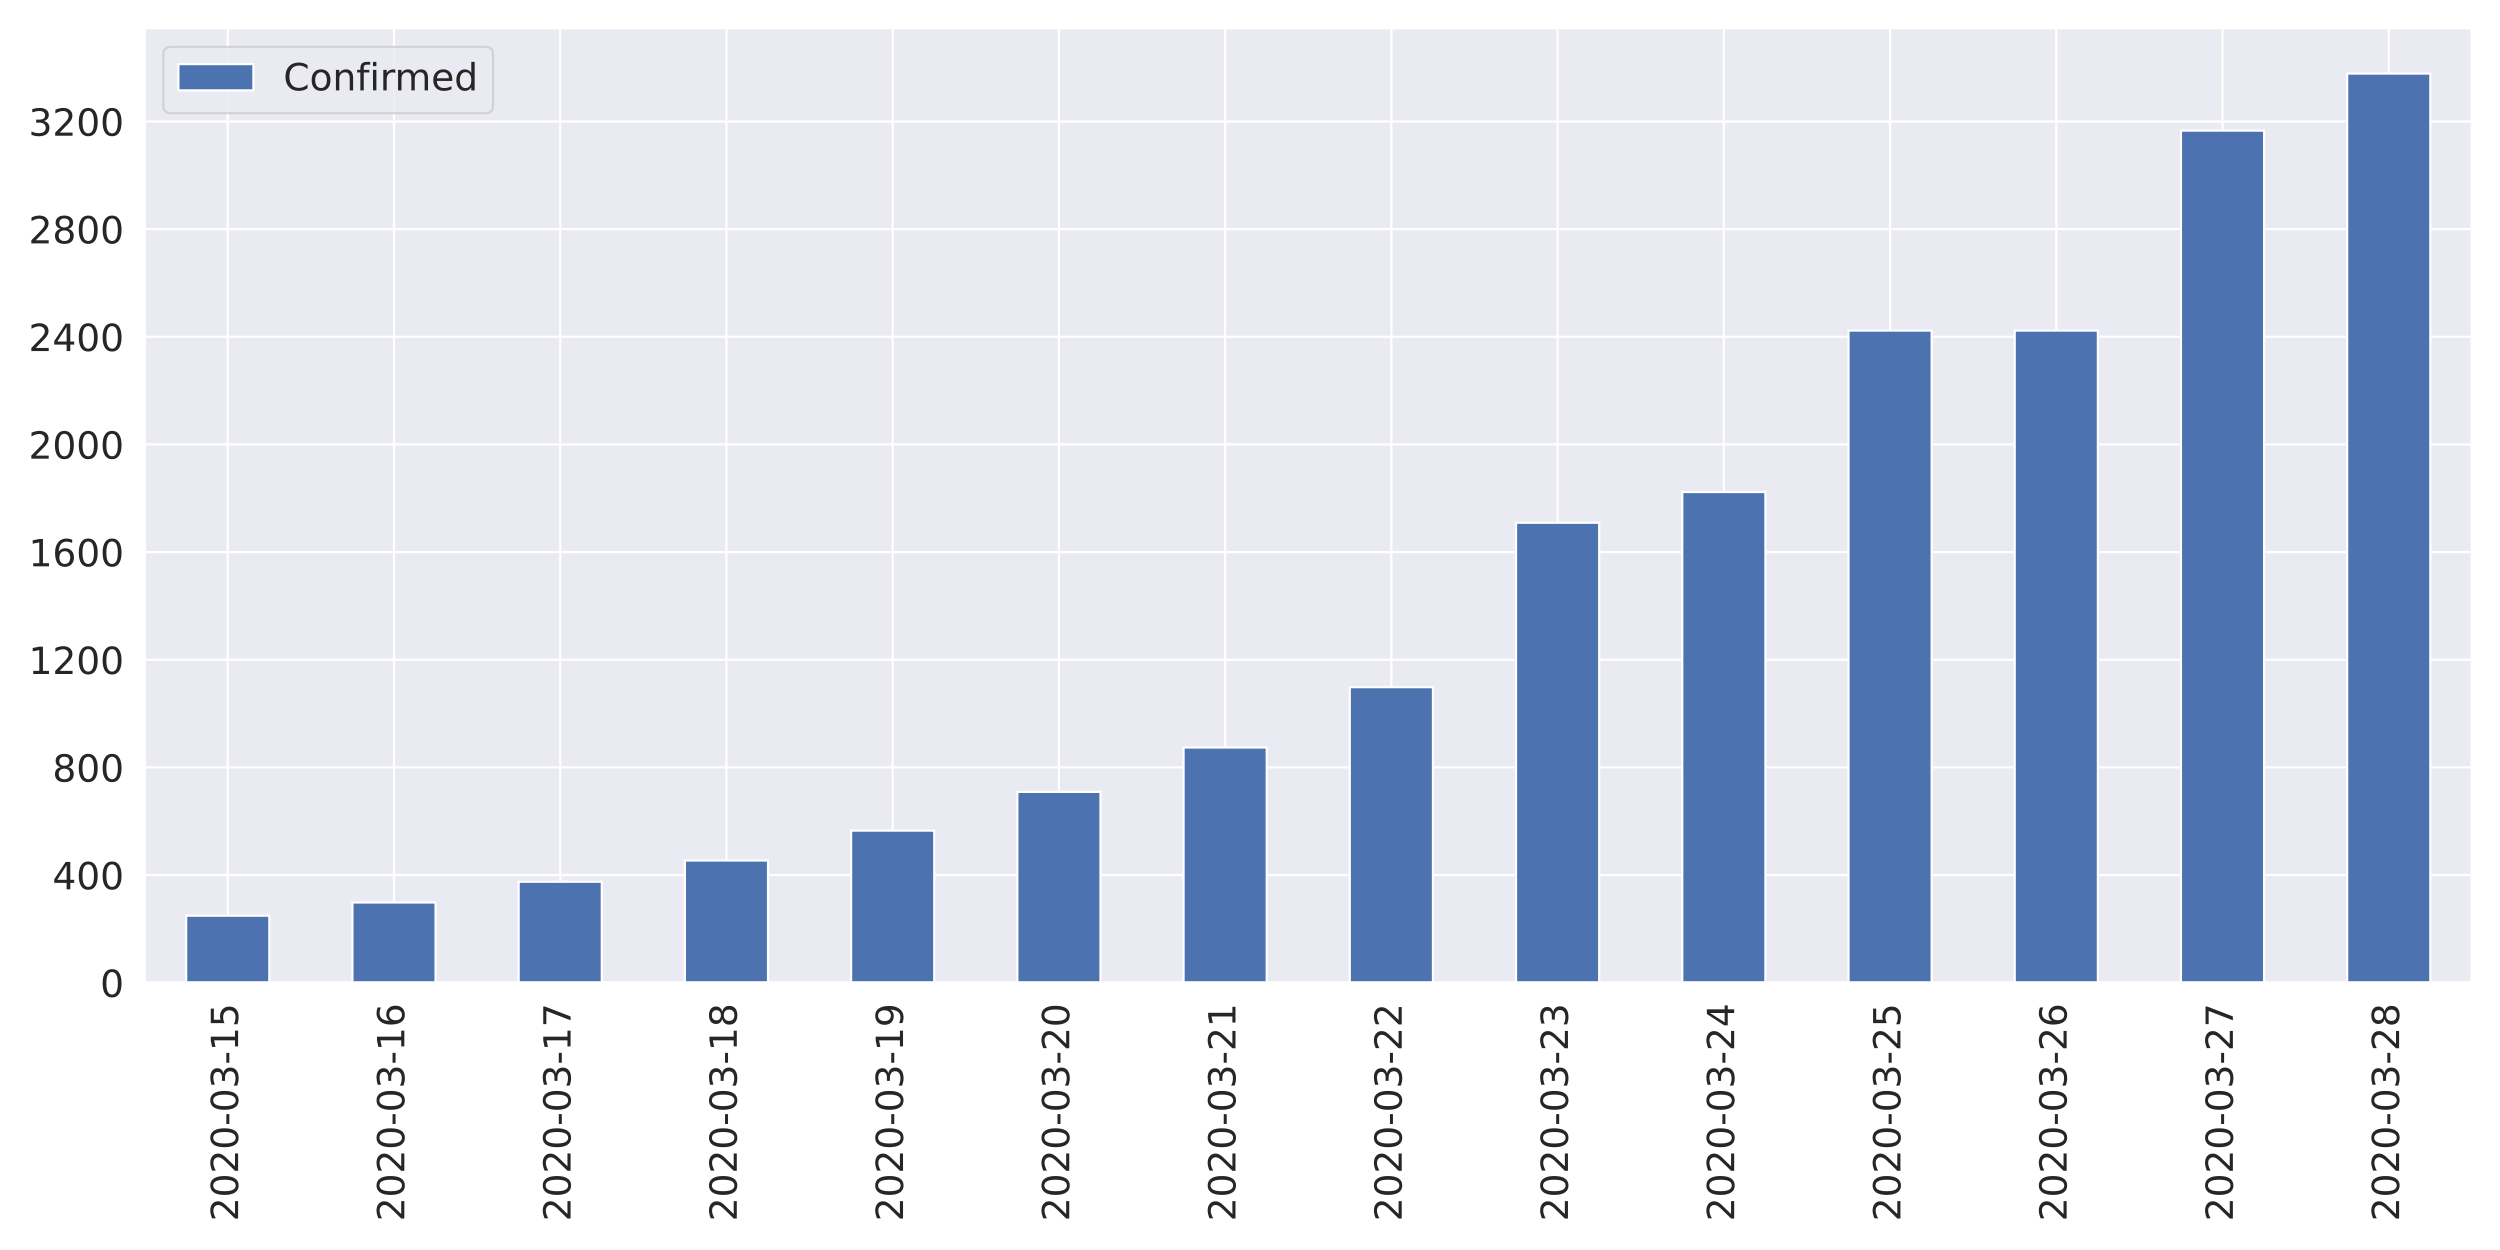
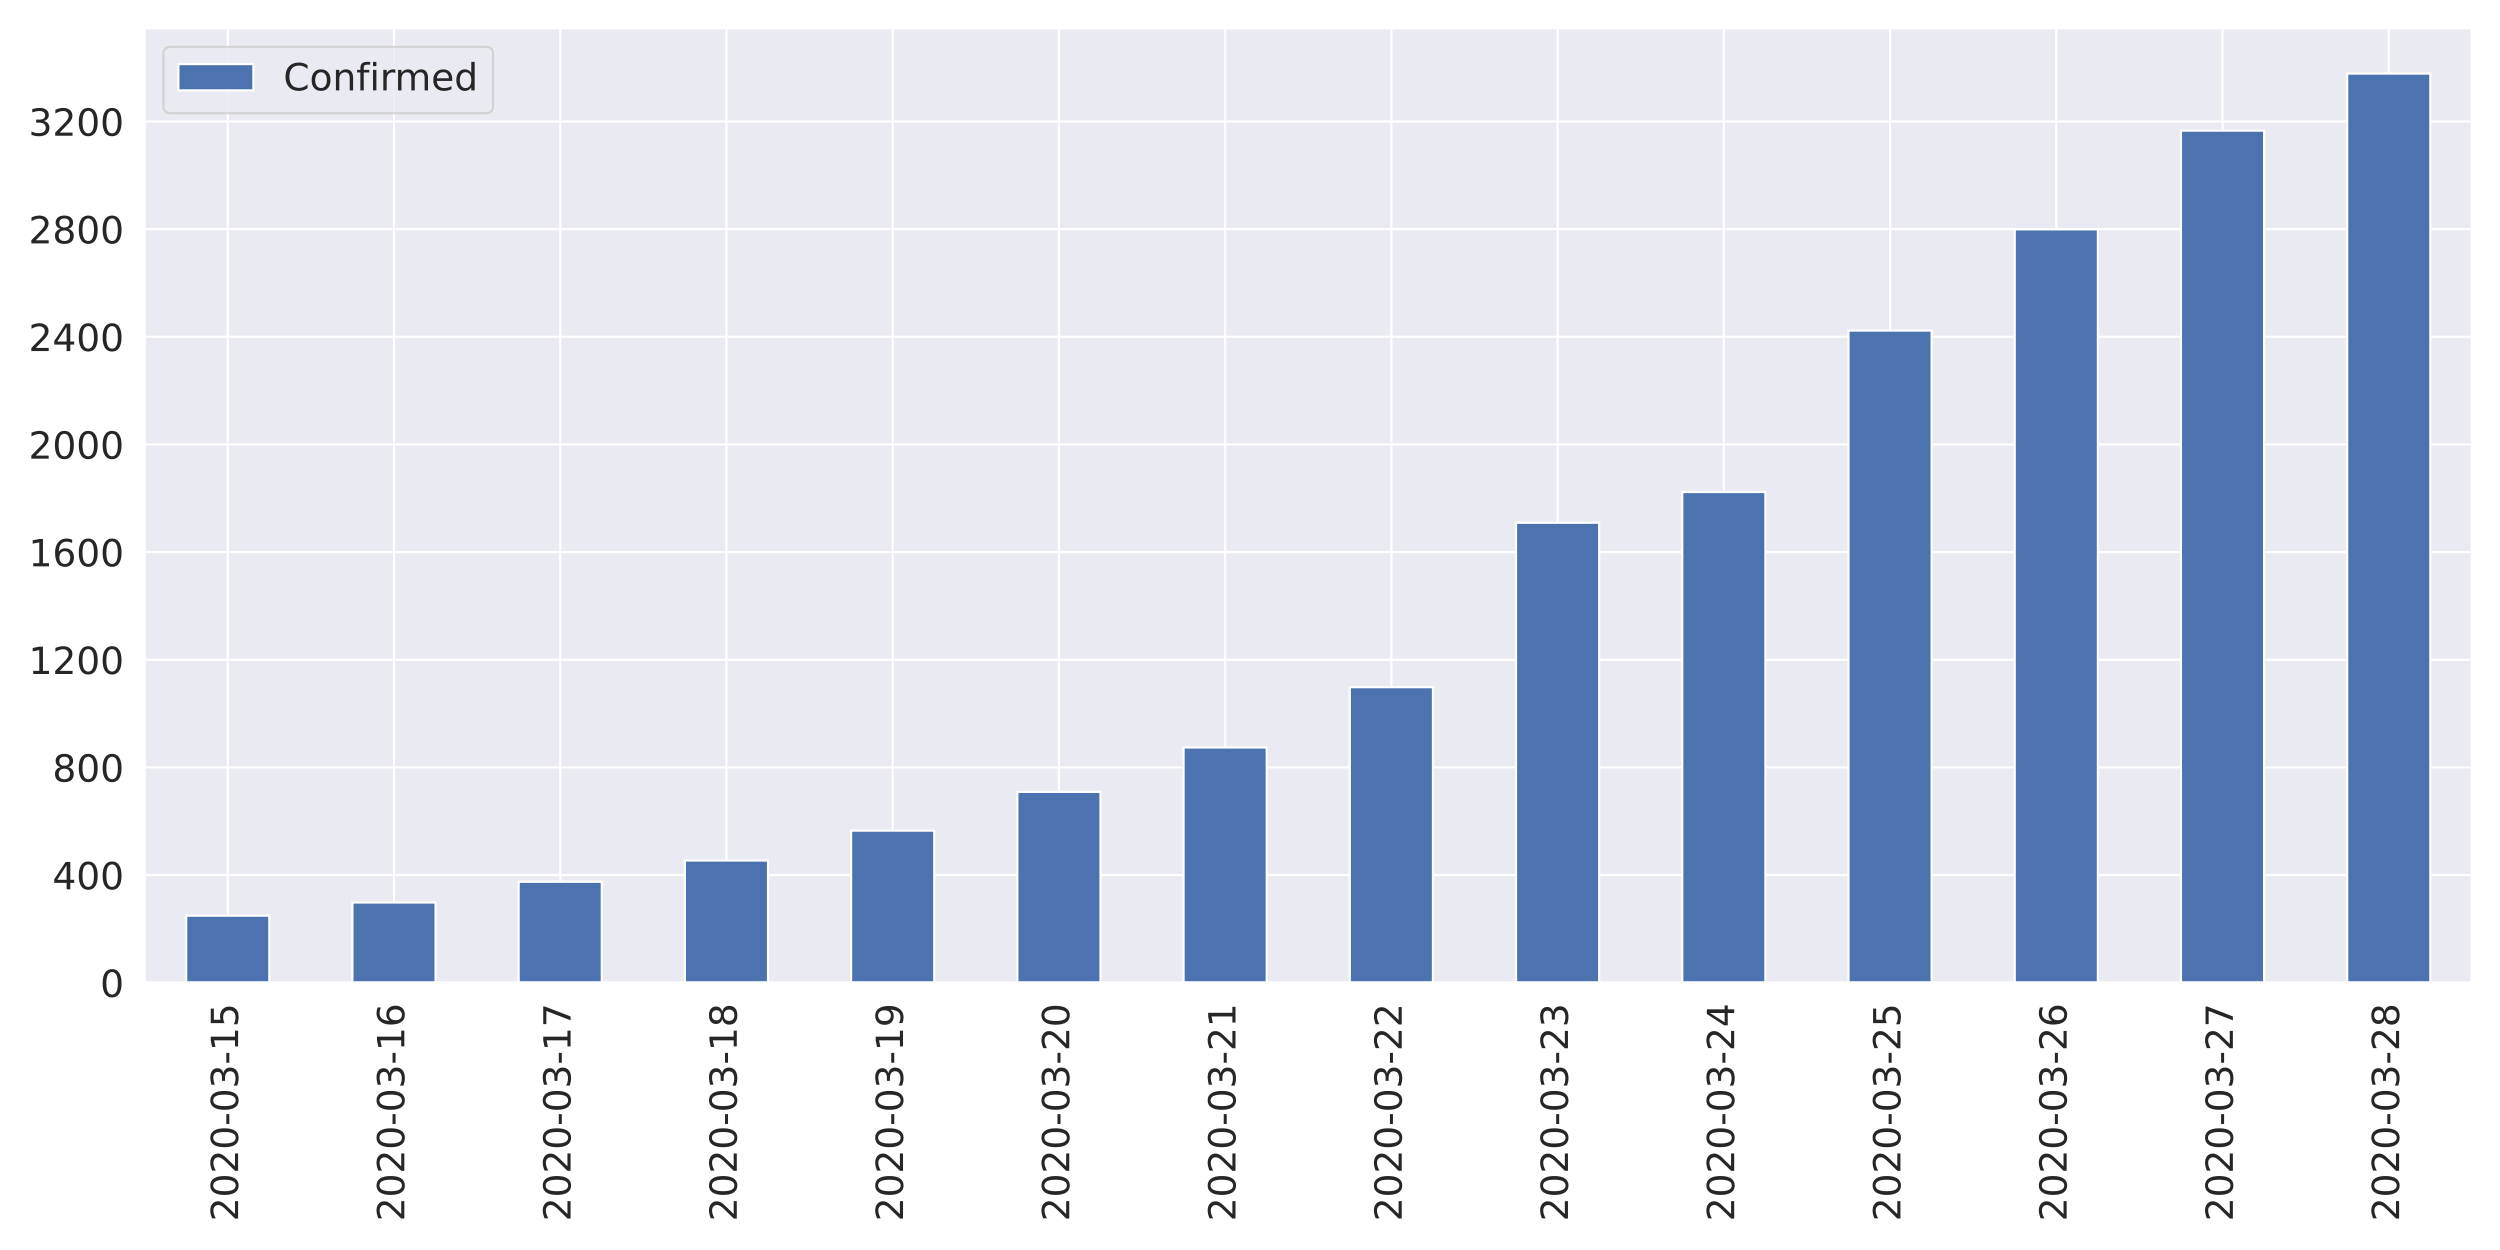
<svg xmlns="http://www.w3.org/2000/svg" xmlns:xlink="http://www.w3.org/1999/xlink" height="576pt" version="1.1" viewBox="0 0 1152 576" width="1152pt">
  <defs>
    <style type="text/css">
*{stroke-linecap:butt;stroke-linejoin:round;}
  </style>
  </defs>
  <g id="figure_1">
    <g id="patch_1">
      <path d="M 0 576  L 1152 576  L 1152 0  L 0 0  z " style="fill:#ffffff;" />
    </g>
    <g id="axes_1">
      <g id="patch_2">
        <path d="M 66.65 452.83  L 1139.04 452.83  L 1139.04 12.96  L 66.65 12.96  z " style="fill:#eaeaf2;" />
      </g>
      <g id="matplotlib.axis_1">
        <g id="xtick_1">
          <g id="line2d_1">
            <path clip-path="url(#pb2863434e6)" d="M 104.95 452.83  L 104.95 12.96  " style="fill:none;stroke:#ffffff;stroke-linecap:round;" />
          </g>
          <g id="text_1">
            <defs>
              <path d="M 19.188 8.297  L 53.609 8.297  L 53.609 0  L 7.328 0  L 7.328 8.297  Q 12.938 14.109 22.625 23.891  Q 32.328 33.688 34.812 36.531  Q 39.547 41.844 41.422 45.531  Q 43.312 49.219 43.312 52.781  Q 43.312 58.594 39.234 62.25  Q 35.156 65.922 28.609 65.922  Q 23.969 65.922 18.812 64.312  Q 13.672 62.703 7.812 59.422  L 7.812 69.391  Q 13.766 71.781 18.938 73  Q 24.125 74.219 28.422 74.219  Q 39.75 74.219 46.484 68.547  Q 53.219 62.891 53.219 53.422  Q 53.219 48.922 51.531 44.891  Q 49.859 40.875 45.406 35.406  Q 44.188 33.984 37.641 27.219  Q 31.109 20.453 19.188 8.297  z " id="DejaVuSans-50" />
              <path d="M 31.781 66.406  Q 24.172 66.406 20.328 58.906  Q 16.5 51.422 16.5 36.375  Q 16.5 21.391 20.328 13.891  Q 24.172 6.391 31.781 6.391  Q 39.453 6.391 43.281 13.891  Q 47.125 21.391 47.125 36.375  Q 47.125 51.422 43.281 58.906  Q 39.453 66.406 31.781 66.406  z M 31.781 74.219  Q 44.047 74.219 50.516 64.516  Q 56.984 54.828 56.984 36.375  Q 56.984 17.969 50.516 8.266  Q 44.047 -1.422 31.781 -1.422  Q 19.531 -1.422 13.062 8.266  Q 6.594 17.969 6.594 36.375  Q 6.594 54.828 13.062 64.516  Q 19.531 74.219 31.781 74.219  z " id="DejaVuSans-48" />
              <path d="M 4.891 31.391  L 31.203 31.391  L 31.203 23.391  L 4.891 23.391  z " id="DejaVuSans-45" />
              <path d="M 40.578 39.312  Q 47.656 37.797 51.625 33  Q 55.609 28.219 55.609 21.188  Q 55.609 10.406 48.188 4.484  Q 40.766 -1.422 27.094 -1.422  Q 22.516 -1.422 17.656 -0.516  Q 12.797 0.391 7.625 2.203  L 7.625 11.719  Q 11.719 9.328 16.594 8.109  Q 21.484 6.891 26.812 6.891  Q 36.078 6.891 40.938 10.547  Q 45.797 14.203 45.797 21.188  Q 45.797 27.641 41.281 31.266  Q 36.766 34.906 28.719 34.906  L 20.219 34.906  L 20.219 43.016  L 29.109 43.016  Q 36.375 43.016 40.234 45.922  Q 44.094 48.828 44.094 54.297  Q 44.094 59.906 40.109 62.906  Q 36.141 65.922 28.719 65.922  Q 24.656 65.922 20.016 65.031  Q 15.375 64.156 9.812 62.312  L 9.812 71.094  Q 15.438 72.656 20.344 73.438  Q 25.25 74.219 29.594 74.219  Q 40.828 74.219 47.359 69.109  Q 53.906 64.016 53.906 55.328  Q 53.906 49.266 50.438 45.094  Q 46.969 40.922 40.578 39.312  z " id="DejaVuSans-51" />
              <path d="M 12.406 8.297  L 28.516 8.297  L 28.516 63.922  L 10.984 60.406  L 10.984 69.391  L 28.422 72.906  L 38.281 72.906  L 38.281 8.297  L 54.391 8.297  L 54.391 0  L 12.406 0  z " id="DejaVuSans-49" />
              <path d="M 10.797 72.906  L 49.516 72.906  L 49.516 64.594  L 19.828 64.594  L 19.828 46.734  Q 21.969 47.469 24.109 47.828  Q 26.266 48.188 28.422 48.188  Q 40.625 48.188 47.75 41.5  Q 54.891 34.812 54.891 23.391  Q 54.891 11.625 47.562 5.094  Q 40.234 -1.422 26.906 -1.422  Q 22.312 -1.422 17.547 -0.641  Q 12.797 0.141 7.719 1.703  L 7.719 11.625  Q 12.109 9.234 16.797 8.062  Q 21.484 6.891 26.703 6.891  Q 35.156 6.891 40.078 11.328  Q 45.016 15.766 45.016 23.391  Q 45.016 31 40.078 35.438  Q 35.156 39.891 26.703 39.891  Q 22.75 39.891 18.812 39.016  Q 14.891 38.141 10.797 36.281  z " id="DejaVuSans-53" />
            </defs>
            <g style="fill:#262626;" transform="translate(109.7178 562.7538)rotate(-90)scale(0.1728 -0.1728)">
              <use xlink:href="#DejaVuSans-50" />
              <use x="63.623" xlink:href="#DejaVuSans-48" />
              <use x="127.246" xlink:href="#DejaVuSans-50" />
              <use x="190.869" xlink:href="#DejaVuSans-48" />
              <use x="254.492" xlink:href="#DejaVuSans-45" />
              <use x="290.576" xlink:href="#DejaVuSans-48" />
              <use x="354.199" xlink:href="#DejaVuSans-51" />
              <use x="417.822" xlink:href="#DejaVuSans-45" />
              <use x="453.906" xlink:href="#DejaVuSans-49" />
              <use x="517.529" xlink:href="#DejaVuSans-53" />
            </g>
          </g>
        </g>
        <g id="xtick_2">
          <g id="line2d_2">
            <path clip-path="url(#pb2863434e6)" d="M 181.549 452.83  L 181.549 12.96  " style="fill:none;stroke:#ffffff;stroke-linecap:round;" />
          </g>
          <g id="text_2">
            <defs>
              <path d="M 33.016 40.375  Q 26.375 40.375 22.484 35.828  Q 18.609 31.297 18.609 23.391  Q 18.609 15.531 22.484 10.953  Q 26.375 6.391 33.016 6.391  Q 39.656 6.391 43.531 10.953  Q 47.406 15.531 47.406 23.391  Q 47.406 31.297 43.531 35.828  Q 39.656 40.375 33.016 40.375  z M 52.594 71.297  L 52.594 62.312  Q 48.875 64.062 45.094 64.984  Q 41.312 65.922 37.594 65.922  Q 27.828 65.922 22.672 59.328  Q 17.531 52.734 16.797 39.406  Q 19.672 43.656 24.016 45.922  Q 28.375 48.188 33.594 48.188  Q 44.578 48.188 50.953 41.516  Q 57.328 34.859 57.328 23.391  Q 57.328 12.156 50.688 5.359  Q 44.047 -1.422 33.016 -1.422  Q 20.359 -1.422 13.672 8.266  Q 6.984 17.969 6.984 36.375  Q 6.984 53.656 15.188 63.938  Q 23.391 74.219 37.203 74.219  Q 40.922 74.219 44.703 73.484  Q 48.484 72.75 52.594 71.297  z " id="DejaVuSans-54" />
            </defs>
            <g style="fill:#262626;" transform="translate(186.3171 562.7538)rotate(-90)scale(0.1728 -0.1728)">
              <use xlink:href="#DejaVuSans-50" />
              <use x="63.623" xlink:href="#DejaVuSans-48" />
              <use x="127.246" xlink:href="#DejaVuSans-50" />
              <use x="190.869" xlink:href="#DejaVuSans-48" />
              <use x="254.492" xlink:href="#DejaVuSans-45" />
              <use x="290.576" xlink:href="#DejaVuSans-48" />
              <use x="354.199" xlink:href="#DejaVuSans-51" />
              <use x="417.822" xlink:href="#DejaVuSans-45" />
              <use x="453.906" xlink:href="#DejaVuSans-49" />
              <use x="517.529" xlink:href="#DejaVuSans-54" />
            </g>
          </g>
        </g>
        <g id="xtick_3">
          <g id="line2d_3">
            <path clip-path="url(#pb2863434e6)" d="M 258.148 452.83  L 258.148 12.96  " style="fill:none;stroke:#ffffff;stroke-linecap:round;" />
          </g>
          <g id="text_3">
            <defs>
              <path d="M 8.203 72.906  L 55.078 72.906  L 55.078 68.703  L 28.609 0  L 18.312 0  L 43.219 64.594  L 8.203 64.594  z " id="DejaVuSans-55" />
            </defs>
            <g style="fill:#262626;" transform="translate(262.9164 562.7538)rotate(-90)scale(0.1728 -0.1728)">
              <use xlink:href="#DejaVuSans-50" />
              <use x="63.623" xlink:href="#DejaVuSans-48" />
              <use x="127.246" xlink:href="#DejaVuSans-50" />
              <use x="190.869" xlink:href="#DejaVuSans-48" />
              <use x="254.492" xlink:href="#DejaVuSans-45" />
              <use x="290.576" xlink:href="#DejaVuSans-48" />
              <use x="354.199" xlink:href="#DejaVuSans-51" />
              <use x="417.822" xlink:href="#DejaVuSans-45" />
              <use x="453.906" xlink:href="#DejaVuSans-49" />
              <use x="517.529" xlink:href="#DejaVuSans-55" />
            </g>
          </g>
        </g>
        <g id="xtick_4">
          <g id="line2d_4">
            <path clip-path="url(#pb2863434e6)" d="M 334.748 452.83  L 334.748 12.96  " style="fill:none;stroke:#ffffff;stroke-linecap:round;" />
          </g>
          <g id="text_4">
            <defs>
              <path d="M 31.781 34.625  Q 24.75 34.625 20.719 30.859  Q 16.703 27.094 16.703 20.516  Q 16.703 13.922 20.719 10.156  Q 24.75 6.391 31.781 6.391  Q 38.812 6.391 42.859 10.172  Q 46.922 13.969 46.922 20.516  Q 46.922 27.094 42.891 30.859  Q 38.875 34.625 31.781 34.625  z M 21.922 38.812  Q 15.578 40.375 12.031 44.719  Q 8.5 49.078 8.5 55.328  Q 8.5 64.062 14.719 69.141  Q 20.953 74.219 31.781 74.219  Q 42.672 74.219 48.875 69.141  Q 55.078 64.062 55.078 55.328  Q 55.078 49.078 51.531 44.719  Q 48 40.375 41.703 38.812  Q 48.828 37.156 52.797 32.312  Q 56.781 27.484 56.781 20.516  Q 56.781 9.906 50.312 4.234  Q 43.844 -1.422 31.781 -1.422  Q 19.734 -1.422 13.25 4.234  Q 6.781 9.906 6.781 20.516  Q 6.781 27.484 10.781 32.312  Q 14.797 37.156 21.922 38.812  z M 18.312 54.391  Q 18.312 48.734 21.844 45.562  Q 25.391 42.391 31.781 42.391  Q 38.141 42.391 41.719 45.562  Q 45.312 48.734 45.312 54.391  Q 45.312 60.062 41.719 63.234  Q 38.141 66.406 31.781 66.406  Q 25.391 66.406 21.844 63.234  Q 18.312 60.062 18.312 54.391  z " id="DejaVuSans-56" />
            </defs>
            <g style="fill:#262626;" transform="translate(339.5157 562.7538)rotate(-90)scale(0.1728 -0.1728)">
              <use xlink:href="#DejaVuSans-50" />
              <use x="63.623" xlink:href="#DejaVuSans-48" />
              <use x="127.246" xlink:href="#DejaVuSans-50" />
              <use x="190.869" xlink:href="#DejaVuSans-48" />
              <use x="254.492" xlink:href="#DejaVuSans-45" />
              <use x="290.576" xlink:href="#DejaVuSans-48" />
              <use x="354.199" xlink:href="#DejaVuSans-51" />
              <use x="417.822" xlink:href="#DejaVuSans-45" />
              <use x="453.906" xlink:href="#DejaVuSans-49" />
              <use x="517.529" xlink:href="#DejaVuSans-56" />
            </g>
          </g>
        </g>
        <g id="xtick_5">
          <g id="line2d_5">
            <path clip-path="url(#pb2863434e6)" d="M 411.347 452.83  L 411.347 12.96  " style="fill:none;stroke:#ffffff;stroke-linecap:round;" />
          </g>
          <g id="text_5">
            <defs>
              <path d="M 10.984 1.516  L 10.984 10.5  Q 14.703 8.734 18.5 7.812  Q 22.312 6.891 25.984 6.891  Q 35.75 6.891 40.891 13.453  Q 46.047 20.016 46.781 33.406  Q 43.953 29.203 39.594 26.953  Q 35.25 24.703 29.984 24.703  Q 19.047 24.703 12.672 31.312  Q 6.297 37.938 6.297 49.422  Q 6.297 60.641 12.938 67.422  Q 19.578 74.219 30.609 74.219  Q 43.266 74.219 49.922 64.516  Q 56.594 54.828 56.594 36.375  Q 56.594 19.141 48.406 8.859  Q 40.234 -1.422 26.422 -1.422  Q 22.703 -1.422 18.891 -0.688  Q 15.094 0.047 10.984 1.516  z M 30.609 32.422  Q 37.25 32.422 41.125 36.953  Q 45.016 41.5 45.016 49.422  Q 45.016 57.281 41.125 61.844  Q 37.25 66.406 30.609 66.406  Q 23.969 66.406 20.094 61.844  Q 16.219 57.281 16.219 49.422  Q 16.219 41.5 20.094 36.953  Q 23.969 32.422 30.609 32.422  z " id="DejaVuSans-57" />
            </defs>
            <g style="fill:#262626;" transform="translate(416.115 562.7538)rotate(-90)scale(0.1728 -0.1728)">
              <use xlink:href="#DejaVuSans-50" />
              <use x="63.623" xlink:href="#DejaVuSans-48" />
              <use x="127.246" xlink:href="#DejaVuSans-50" />
              <use x="190.869" xlink:href="#DejaVuSans-48" />
              <use x="254.492" xlink:href="#DejaVuSans-45" />
              <use x="290.576" xlink:href="#DejaVuSans-48" />
              <use x="354.199" xlink:href="#DejaVuSans-51" />
              <use x="417.822" xlink:href="#DejaVuSans-45" />
              <use x="453.906" xlink:href="#DejaVuSans-49" />
              <use x="517.529" xlink:href="#DejaVuSans-57" />
            </g>
          </g>
        </g>
        <g id="xtick_6">
          <g id="line2d_6">
            <path clip-path="url(#pb2863434e6)" d="M 487.946 452.83  L 487.946 12.96  " style="fill:none;stroke:#ffffff;stroke-linecap:round;" />
          </g>
          <g id="text_6">
            <g style="fill:#262626;" transform="translate(492.7143 562.7538)rotate(-90)scale(0.1728 -0.1728)">
              <use xlink:href="#DejaVuSans-50" />
              <use x="63.623" xlink:href="#DejaVuSans-48" />
              <use x="127.246" xlink:href="#DejaVuSans-50" />
              <use x="190.869" xlink:href="#DejaVuSans-48" />
              <use x="254.492" xlink:href="#DejaVuSans-45" />
              <use x="290.576" xlink:href="#DejaVuSans-48" />
              <use x="354.199" xlink:href="#DejaVuSans-51" />
              <use x="417.822" xlink:href="#DejaVuSans-45" />
              <use x="453.906" xlink:href="#DejaVuSans-50" />
              <use x="517.529" xlink:href="#DejaVuSans-48" />
            </g>
          </g>
        </g>
        <g id="xtick_7">
          <g id="line2d_7">
            <path clip-path="url(#pb2863434e6)" d="M 564.545 452.83  L 564.545 12.96  " style="fill:none;stroke:#ffffff;stroke-linecap:round;" />
          </g>
          <g id="text_7">
            <g style="fill:#262626;" transform="translate(569.3136 562.7538)rotate(-90)scale(0.1728 -0.1728)">
              <use xlink:href="#DejaVuSans-50" />
              <use x="63.623" xlink:href="#DejaVuSans-48" />
              <use x="127.246" xlink:href="#DejaVuSans-50" />
              <use x="190.869" xlink:href="#DejaVuSans-48" />
              <use x="254.492" xlink:href="#DejaVuSans-45" />
              <use x="290.576" xlink:href="#DejaVuSans-48" />
              <use x="354.199" xlink:href="#DejaVuSans-51" />
              <use x="417.822" xlink:href="#DejaVuSans-45" />
              <use x="453.906" xlink:href="#DejaVuSans-50" />
              <use x="517.529" xlink:href="#DejaVuSans-49" />
            </g>
          </g>
        </g>
        <g id="xtick_8">
          <g id="line2d_8">
            <path clip-path="url(#pb2863434e6)" d="M 641.145 452.83  L 641.145 12.96  " style="fill:none;stroke:#ffffff;stroke-linecap:round;" />
          </g>
          <g id="text_8">
            <g style="fill:#262626;" transform="translate(645.9128 562.7538)rotate(-90)scale(0.1728 -0.1728)">
              <use xlink:href="#DejaVuSans-50" />
              <use x="63.623" xlink:href="#DejaVuSans-48" />
              <use x="127.246" xlink:href="#DejaVuSans-50" />
              <use x="190.869" xlink:href="#DejaVuSans-48" />
              <use x="254.492" xlink:href="#DejaVuSans-45" />
              <use x="290.576" xlink:href="#DejaVuSans-48" />
              <use x="354.199" xlink:href="#DejaVuSans-51" />
              <use x="417.822" xlink:href="#DejaVuSans-45" />
              <use x="453.906" xlink:href="#DejaVuSans-50" />
              <use x="517.529" xlink:href="#DejaVuSans-50" />
            </g>
          </g>
        </g>
        <g id="xtick_9">
          <g id="line2d_9">
            <path clip-path="url(#pb2863434e6)" d="M 717.744 452.83  L 717.744 12.96  " style="fill:none;stroke:#ffffff;stroke-linecap:round;" />
          </g>
          <g id="text_9">
            <g style="fill:#262626;" transform="translate(722.5121 562.7538)rotate(-90)scale(0.1728 -0.1728)">
              <use xlink:href="#DejaVuSans-50" />
              <use x="63.623" xlink:href="#DejaVuSans-48" />
              <use x="127.246" xlink:href="#DejaVuSans-50" />
              <use x="190.869" xlink:href="#DejaVuSans-48" />
              <use x="254.492" xlink:href="#DejaVuSans-45" />
              <use x="290.576" xlink:href="#DejaVuSans-48" />
              <use x="354.199" xlink:href="#DejaVuSans-51" />
              <use x="417.822" xlink:href="#DejaVuSans-45" />
              <use x="453.906" xlink:href="#DejaVuSans-50" />
              <use x="517.529" xlink:href="#DejaVuSans-51" />
            </g>
          </g>
        </g>
        <g id="xtick_10">
          <g id="line2d_10">
            <path clip-path="url(#pb2863434e6)" d="M 794.343 452.83  L 794.343 12.96  " style="fill:none;stroke:#ffffff;stroke-linecap:round;" />
          </g>
          <g id="text_10">
            <defs>
              <path d="M 37.797 64.312  L 12.891 25.391  L 37.797 25.391  z M 35.203 72.906  L 47.609 72.906  L 47.609 25.391  L 58.016 25.391  L 58.016 17.188  L 47.609 17.188  L 47.609 0  L 37.797 0  L 37.797 17.188  L 4.891 17.188  L 4.891 26.703  z " id="DejaVuSans-52" />
            </defs>
            <g style="fill:#262626;" transform="translate(799.1114 562.7538)rotate(-90)scale(0.1728 -0.1728)">
              <use xlink:href="#DejaVuSans-50" />
              <use x="63.623" xlink:href="#DejaVuSans-48" />
              <use x="127.246" xlink:href="#DejaVuSans-50" />
              <use x="190.869" xlink:href="#DejaVuSans-48" />
              <use x="254.492" xlink:href="#DejaVuSans-45" />
              <use x="290.576" xlink:href="#DejaVuSans-48" />
              <use x="354.199" xlink:href="#DejaVuSans-51" />
              <use x="417.822" xlink:href="#DejaVuSans-45" />
              <use x="453.906" xlink:href="#DejaVuSans-50" />
              <use x="517.529" xlink:href="#DejaVuSans-52" />
            </g>
          </g>
        </g>
        <g id="xtick_11">
          <g id="line2d_11">
            <path clip-path="url(#pb2863434e6)" d="M 870.942 452.83  L 870.942 12.96  " style="fill:none;stroke:#ffffff;stroke-linecap:round;" />
          </g>
          <g id="text_11">
            <g style="fill:#262626;" transform="translate(875.7107 562.7538)rotate(-90)scale(0.1728 -0.1728)">
              <use xlink:href="#DejaVuSans-50" />
              <use x="63.623" xlink:href="#DejaVuSans-48" />
              <use x="127.246" xlink:href="#DejaVuSans-50" />
              <use x="190.869" xlink:href="#DejaVuSans-48" />
              <use x="254.492" xlink:href="#DejaVuSans-45" />
              <use x="290.576" xlink:href="#DejaVuSans-48" />
              <use x="354.199" xlink:href="#DejaVuSans-51" />
              <use x="417.822" xlink:href="#DejaVuSans-45" />
              <use x="453.906" xlink:href="#DejaVuSans-50" />
              <use x="517.529" xlink:href="#DejaVuSans-53" />
            </g>
          </g>
        </g>
        <g id="xtick_12">
          <g id="line2d_12">
            <path clip-path="url(#pb2863434e6)" d="M 947.542 452.83  L 947.542 12.96  " style="fill:none;stroke:#ffffff;stroke-linecap:round;" />
          </g>
          <g id="text_12">
            <g style="fill:#262626;" transform="translate(952.31 562.7538)rotate(-90)scale(0.1728 -0.1728)">
              <use xlink:href="#DejaVuSans-50" />
              <use x="63.623" xlink:href="#DejaVuSans-48" />
              <use x="127.246" xlink:href="#DejaVuSans-50" />
              <use x="190.869" xlink:href="#DejaVuSans-48" />
              <use x="254.492" xlink:href="#DejaVuSans-45" />
              <use x="290.576" xlink:href="#DejaVuSans-48" />
              <use x="354.199" xlink:href="#DejaVuSans-51" />
              <use x="417.822" xlink:href="#DejaVuSans-45" />
              <use x="453.906" xlink:href="#DejaVuSans-50" />
              <use x="517.529" xlink:href="#DejaVuSans-54" />
            </g>
          </g>
        </g>
        <g id="xtick_13">
          <g id="line2d_13">
            <path clip-path="url(#pb2863434e6)" d="M 1024.141 452.83  L 1024.141 12.96  " style="fill:none;stroke:#ffffff;stroke-linecap:round;" />
          </g>
          <g id="text_13">
            <g style="fill:#262626;" transform="translate(1028.909 562.7538)rotate(-90)scale(0.1728 -0.1728)">
              <use xlink:href="#DejaVuSans-50" />
              <use x="63.623" xlink:href="#DejaVuSans-48" />
              <use x="127.246" xlink:href="#DejaVuSans-50" />
              <use x="190.869" xlink:href="#DejaVuSans-48" />
              <use x="254.492" xlink:href="#DejaVuSans-45" />
              <use x="290.576" xlink:href="#DejaVuSans-48" />
              <use x="354.199" xlink:href="#DejaVuSans-51" />
              <use x="417.822" xlink:href="#DejaVuSans-45" />
              <use x="453.906" xlink:href="#DejaVuSans-50" />
              <use x="517.529" xlink:href="#DejaVuSans-55" />
            </g>
          </g>
        </g>
        <g id="xtick_14">
          <g id="line2d_14">
            <path clip-path="url(#pb2863434e6)" d="M 1100.74 452.83  L 1100.74 12.96  " style="fill:none;stroke:#ffffff;stroke-linecap:round;" />
          </g>
          <g id="text_14">
            <g style="fill:#262626;" transform="translate(1105.509 562.7538)rotate(-90)scale(0.1728 -0.1728)">
              <use xlink:href="#DejaVuSans-50" />
              <use x="63.623" xlink:href="#DejaVuSans-48" />
              <use x="127.246" xlink:href="#DejaVuSans-50" />
              <use x="190.869" xlink:href="#DejaVuSans-48" />
              <use x="254.492" xlink:href="#DejaVuSans-45" />
              <use x="290.576" xlink:href="#DejaVuSans-48" />
              <use x="354.199" xlink:href="#DejaVuSans-51" />
              <use x="417.822" xlink:href="#DejaVuSans-45" />
              <use x="453.906" xlink:href="#DejaVuSans-50" />
              <use x="517.529" xlink:href="#DejaVuSans-56" />
            </g>
          </g>
        </g>
      </g>
      <g id="matplotlib.axis_2">
        <g id="ytick_1">
          <g id="line2d_15">
            <path clip-path="url(#pb2863434e6)" d="M 66.65 452.83  L 1139.04 452.83  " style="fill:none;stroke:#ffffff;stroke-linecap:round;" />
          </g>
          <g id="text_15">
            <g style="fill:#262626;" transform="translate(46.1556 459.3951)scale(0.1728 -0.1728)">
              <use xlink:href="#DejaVuSans-48" />
            </g>
          </g>
        </g>
        <g id="ytick_2">
          <g id="line2d_16">
            <path clip-path="url(#pb2863434e6)" d="M 66.65 403.224  L 1139.04 403.224  " style="fill:none;stroke:#ffffff;stroke-linecap:round;" />
          </g>
          <g id="text_16">
            <g style="fill:#262626;" transform="translate(24.1668 409.7889)scale(0.1728 -0.1728)">
              <use xlink:href="#DejaVuSans-52" />
              <use x="63.623" xlink:href="#DejaVuSans-48" />
              <use x="127.246" xlink:href="#DejaVuSans-48" />
            </g>
          </g>
        </g>
        <g id="ytick_3">
          <g id="line2d_17">
            <path clip-path="url(#pb2863434e6)" d="M 66.65 353.618  L 1139.04 353.618  " style="fill:none;stroke:#ffffff;stroke-linecap:round;" />
          </g>
          <g id="text_17">
            <g style="fill:#262626;" transform="translate(24.1668 360.1828)scale(0.1728 -0.1728)">
              <use xlink:href="#DejaVuSans-56" />
              <use x="63.623" xlink:href="#DejaVuSans-48" />
              <use x="127.246" xlink:href="#DejaVuSans-48" />
            </g>
          </g>
        </g>
        <g id="ytick_4">
          <g id="line2d_18">
            <path clip-path="url(#pb2863434e6)" d="M 66.65 304.012  L 1139.04 304.012  " style="fill:none;stroke:#ffffff;stroke-linecap:round;" />
          </g>
          <g id="text_18">
            <g style="fill:#262626;" transform="translate(13.1724 310.5766)scale(0.1728 -0.1728)">
              <use xlink:href="#DejaVuSans-49" />
              <use x="63.623" xlink:href="#DejaVuSans-50" />
              <use x="127.246" xlink:href="#DejaVuSans-48" />
              <use x="190.869" xlink:href="#DejaVuSans-48" />
            </g>
          </g>
        </g>
        <g id="ytick_5">
          <g id="line2d_19">
            <path clip-path="url(#pb2863434e6)" d="M 66.65 254.405  L 1139.04 254.405  " style="fill:none;stroke:#ffffff;stroke-linecap:round;" />
          </g>
          <g id="text_19">
            <g style="fill:#262626;" transform="translate(13.1724 260.9705)scale(0.1728 -0.1728)">
              <use xlink:href="#DejaVuSans-49" />
              <use x="63.623" xlink:href="#DejaVuSans-54" />
              <use x="127.246" xlink:href="#DejaVuSans-48" />
              <use x="190.869" xlink:href="#DejaVuSans-48" />
            </g>
          </g>
        </g>
        <g id="ytick_6">
          <g id="line2d_20">
            <path clip-path="url(#pb2863434e6)" d="M 66.65 204.799  L 1139.04 204.799  " style="fill:none;stroke:#ffffff;stroke-linecap:round;" />
          </g>
          <g id="text_20">
            <g style="fill:#262626;" transform="translate(13.1724 211.3644)scale(0.1728 -0.1728)">
              <use xlink:href="#DejaVuSans-50" />
              <use x="63.623" xlink:href="#DejaVuSans-48" />
              <use x="127.246" xlink:href="#DejaVuSans-48" />
              <use x="190.869" xlink:href="#DejaVuSans-48" />
            </g>
          </g>
        </g>
        <g id="ytick_7">
          <g id="line2d_21">
            <path clip-path="url(#pb2863434e6)" d="M 66.65 155.193  L 1139.04 155.193  " style="fill:none;stroke:#ffffff;stroke-linecap:round;" />
          </g>
          <g id="text_21">
            <g style="fill:#262626;" transform="translate(13.1724 161.7582)scale(0.1728 -0.1728)">
              <use xlink:href="#DejaVuSans-50" />
              <use x="63.623" xlink:href="#DejaVuSans-52" />
              <use x="127.246" xlink:href="#DejaVuSans-48" />
              <use x="190.869" xlink:href="#DejaVuSans-48" />
            </g>
          </g>
        </g>
        <g id="ytick_8">
          <g id="line2d_22">
            <path clip-path="url(#pb2863434e6)" d="M 66.65 105.587  L 1139.04 105.587  " style="fill:none;stroke:#ffffff;stroke-linecap:round;" />
          </g>
          <g id="text_22">
            <g style="fill:#262626;" transform="translate(13.1724 112.1521)scale(0.1728 -0.1728)">
              <use xlink:href="#DejaVuSans-50" />
              <use x="63.623" xlink:href="#DejaVuSans-56" />
              <use x="127.246" xlink:href="#DejaVuSans-48" />
              <use x="190.869" xlink:href="#DejaVuSans-48" />
            </g>
          </g>
        </g>
        <g id="ytick_9">
          <g id="line2d_23">
            <path clip-path="url(#pb2863434e6)" d="M 66.65 55.981  L 1139.04 55.981  " style="fill:none;stroke:#ffffff;stroke-linecap:round;" />
          </g>
          <g id="text_23">
            <g style="fill:#262626;" transform="translate(13.1724 62.54597)scale(0.1728 -0.1728)">
              <use xlink:href="#DejaVuSans-51" />
              <use x="63.623" xlink:href="#DejaVuSans-50" />
              <use x="127.246" xlink:href="#DejaVuSans-48" />
              <use x="190.869" xlink:href="#DejaVuSans-48" />
            </g>
          </g>
        </g>
      </g>
      <g id="patch_3">
        <path clip-path="url(#pb2863434e6)" d="M 85.8 452.83  L 124.099 452.83  L 124.099 421.95  L 85.8 421.95  z " style="fill:#4c72b0;stroke:#ffffff;stroke-linejoin:miter;" />
      </g>
      <g id="patch_4">
        <path clip-path="url(#pb2863434e6)" d="M 162.399 452.83  L 200.699 452.83  L 200.699 415.873  L 162.399 415.873  z " style="fill:#4c72b0;stroke:#ffffff;stroke-linejoin:miter;" />
      </g>
      <g id="patch_5">
        <path clip-path="url(#pb2863434e6)" d="M 238.998 452.83  L 277.298 452.83  L 277.298 406.324  L 238.998 406.324  z " style="fill:#4c72b0;stroke:#ffffff;stroke-linejoin:miter;" />
      </g>
      <g id="patch_6">
        <path clip-path="url(#pb2863434e6)" d="M 315.598 452.83  L 353.897 452.83  L 353.897 396.527  L 315.598 396.527  z " style="fill:#4c72b0;stroke:#ffffff;stroke-linejoin:miter;" />
      </g>
      <g id="patch_7">
        <path clip-path="url(#pb2863434e6)" d="M 392.197 452.83  L 430.497 452.83  L 430.497 382.761  L 392.197 382.761  z " style="fill:#4c72b0;stroke:#ffffff;stroke-linejoin:miter;" />
      </g>
      <g id="patch_8">
        <path clip-path="url(#pb2863434e6)" d="M 468.796 452.83  L 507.096 452.83  L 507.096 364.903  L 468.796 364.903  z " style="fill:#4c72b0;stroke:#ffffff;stroke-linejoin:miter;" />
      </g>
      <g id="patch_9">
        <path clip-path="url(#pb2863434e6)" d="M 545.396 452.83  L 583.695 452.83  L 583.695 344.441  L 545.396 344.441  z " style="fill:#4c72b0;stroke:#ffffff;stroke-linejoin:miter;" />
      </g>
      <g id="patch_10">
        <path clip-path="url(#pb2863434e6)" d="M 621.995 452.83  L 660.294 452.83  L 660.294 316.661  L 621.995 316.661  z " style="fill:#4c72b0;stroke:#ffffff;stroke-linejoin:miter;" />
      </g>
      <g id="patch_11">
        <path clip-path="url(#pb2863434e6)" d="M 698.594 452.83  L 736.894 452.83  L 736.894 240.888  L 698.594 240.888  z " style="fill:#4c72b0;stroke:#ffffff;stroke-linejoin:miter;" />
      </g>
      <g id="patch_12">
        <path clip-path="url(#pb2863434e6)" d="M 775.193 452.83  L 813.493 452.83  L 813.493 226.75  L 775.193 226.75  z " style="fill:#4c72b0;stroke:#ffffff;stroke-linejoin:miter;" />
      </g>
      <g id="patch_13">
        <path clip-path="url(#pb2863434e6)" d="M 851.793 452.83  L 890.092 452.83  L 890.092 152.341  L 851.793 152.341  z " style="fill:#4c72b0;stroke:#ffffff;stroke-linejoin:miter;" />
      </g>
      <g id="patch_14">
-         <path clip-path="url(#pb2863434e6)" d="M 928.392 452.83  L 966.692 452.83  L 966.692 152.341  L 928.392 152.341  z " style="fill:#4c72b0;stroke:#ffffff;stroke-linejoin:miter;" />
+         <path clip-path="url(#pb2863434e6)" d="M 928.392 452.83  L 966.692 452.83  L 966.692 105.711  L 928.392 105.711  z " style="fill:#4c72b0;stroke:#ffffff;stroke-linejoin:miter;" />
      </g>
      <g id="patch_15">
        <path clip-path="url(#pb2863434e6)" d="M 1004.991 452.83  L 1043.291 452.83  L 1043.291 60.197  L 1004.991 60.197  z " style="fill:#4c72b0;stroke:#ffffff;stroke-linejoin:miter;" />
      </g>
      <g id="patch_16">
        <path clip-path="url(#pb2863434e6)" d="M 1081.591 452.83  L 1119.89 452.83  L 1119.89 33.906  L 1081.591 33.906  z " style="fill:#4c72b0;stroke:#ffffff;stroke-linejoin:miter;" />
      </g>
      <g id="patch_17">
        <path d="M 66.65 452.83  L 66.65 12.96  " style="fill:none;stroke:#ffffff;stroke-linecap:square;stroke-linejoin:miter;stroke-width:1.25;" />
      </g>
      <g id="patch_18">
        <path d="M 1139.04 452.83  L 1139.04 12.96  " style="fill:none;stroke:#ffffff;stroke-linecap:square;stroke-linejoin:miter;stroke-width:1.25;" />
      </g>
      <g id="patch_19">
        <path d="M 66.65 452.83  L 1139.04 452.83  " style="fill:none;stroke:#ffffff;stroke-linecap:square;stroke-linejoin:miter;stroke-width:1.25;" />
      </g>
      <g id="patch_20">
        <path d="M 66.65 12.96  L 1139.04 12.96  " style="fill:none;stroke:#ffffff;stroke-linecap:square;stroke-linejoin:miter;stroke-width:1.25;" />
      </g>
      <g id="legend_1">
        <g id="patch_21">
          <path d="M 78.746 52.148  L 223.752 52.148  Q 227.208 52.148 227.208 48.692  L 227.208 25.056  Q 227.208 21.6 223.752 21.6  L 78.746 21.6  Q 75.29 21.6 75.29 25.056  L 75.29 48.692  Q 75.29 52.148 78.746 52.148  z " style="fill:#eaeaf2;opacity:0.8;stroke:#cccccc;stroke-linejoin:miter;" />
        </g>
        <g id="patch_22">
          <path d="M 82.202 41.642  L 116.762 41.642  L 116.762 29.546  L 82.202 29.546  z " style="fill:#4c72b0;stroke:#ffffff;stroke-linejoin:miter;" />
        </g>
        <g id="text_24">
          <defs>
            <path d="M 64.406 67.281  L 64.406 56.891  Q 59.422 61.531 53.781 63.812  Q 48.141 66.109 41.797 66.109  Q 29.297 66.109 22.656 58.469  Q 16.016 50.828 16.016 36.375  Q 16.016 21.969 22.656 14.328  Q 29.297 6.688 41.797 6.688  Q 48.141 6.688 53.781 8.984  Q 59.422 11.281 64.406 15.922  L 64.406 5.609  Q 59.234 2.094 53.438 0.328  Q 47.656 -1.422 41.219 -1.422  Q 24.656 -1.422 15.125 8.703  Q 5.609 18.844 5.609 36.375  Q 5.609 53.953 15.125 64.078  Q 24.656 74.219 41.219 74.219  Q 47.75 74.219 53.531 72.484  Q 59.328 70.75 64.406 67.281  z " id="DejaVuSans-67" />
            <path d="M 30.609 48.391  Q 23.391 48.391 19.188 42.75  Q 14.984 37.109 14.984 27.297  Q 14.984 17.484 19.156 11.844  Q 23.344 6.203 30.609 6.203  Q 37.797 6.203 41.984 11.859  Q 46.188 17.531 46.188 27.297  Q 46.188 37.016 41.984 42.703  Q 37.797 48.391 30.609 48.391  z M 30.609 56  Q 42.328 56 49.016 48.375  Q 55.719 40.766 55.719 27.297  Q 55.719 13.875 49.016 6.219  Q 42.328 -1.422 30.609 -1.422  Q 18.844 -1.422 12.172 6.219  Q 5.516 13.875 5.516 27.297  Q 5.516 40.766 12.172 48.375  Q 18.844 56 30.609 56  z " id="DejaVuSans-111" />
            <path d="M 54.891 33.016  L 54.891 0  L 45.906 0  L 45.906 32.719  Q 45.906 40.484 42.875 44.328  Q 39.844 48.188 33.797 48.188  Q 26.516 48.188 22.312 43.547  Q 18.109 38.922 18.109 30.906  L 18.109 0  L 9.078 0  L 9.078 54.688  L 18.109 54.688  L 18.109 46.188  Q 21.344 51.125 25.703 53.562  Q 30.078 56 35.797 56  Q 45.219 56 50.047 50.172  Q 54.891 44.344 54.891 33.016  z " id="DejaVuSans-110" />
            <path d="M 37.109 75.984  L 37.109 68.5  L 28.516 68.5  Q 23.688 68.5 21.797 66.547  Q 19.922 64.594 19.922 59.516  L 19.922 54.688  L 34.719 54.688  L 34.719 47.703  L 19.922 47.703  L 19.922 0  L 10.891 0  L 10.891 47.703  L 2.297 47.703  L 2.297 54.688  L 10.891 54.688  L 10.891 58.5  Q 10.891 67.625 15.141 71.797  Q 19.391 75.984 28.609 75.984  z " id="DejaVuSans-102" />
            <path d="M 9.422 54.688  L 18.406 54.688  L 18.406 0  L 9.422 0  z M 9.422 75.984  L 18.406 75.984  L 18.406 64.594  L 9.422 64.594  z " id="DejaVuSans-105" />
            <path d="M 41.109 46.297  Q 39.594 47.172 37.812 47.578  Q 36.031 48 33.891 48  Q 26.266 48 22.188 43.047  Q 18.109 38.094 18.109 28.812  L 18.109 0  L 9.078 0  L 9.078 54.688  L 18.109 54.688  L 18.109 46.188  Q 20.953 51.172 25.484 53.578  Q 30.031 56 36.531 56  Q 37.453 56 38.578 55.875  Q 39.703 55.766 41.062 55.516  z " id="DejaVuSans-114" />
            <path d="M 52 44.188  Q 55.375 50.25 60.062 53.125  Q 64.75 56 71.094 56  Q 79.641 56 84.281 50.016  Q 88.922 44.047 88.922 33.016  L 88.922 0  L 79.891 0  L 79.891 32.719  Q 79.891 40.578 77.094 44.375  Q 74.312 48.188 68.609 48.188  Q 61.625 48.188 57.562 43.547  Q 53.516 38.922 53.516 30.906  L 53.516 0  L 44.484 0  L 44.484 32.719  Q 44.484 40.625 41.703 44.406  Q 38.922 48.188 33.109 48.188  Q 26.219 48.188 22.156 43.531  Q 18.109 38.875 18.109 30.906  L 18.109 0  L 9.078 0  L 9.078 54.688  L 18.109 54.688  L 18.109 46.188  Q 21.188 51.219 25.484 53.609  Q 29.781 56 35.688 56  Q 41.656 56 45.828 52.969  Q 50 49.953 52 44.188  z " id="DejaVuSans-109" />
            <path d="M 56.203 29.594  L 56.203 25.203  L 14.891 25.203  Q 15.484 15.922 20.484 11.062  Q 25.484 6.203 34.422 6.203  Q 39.594 6.203 44.453 7.469  Q 49.312 8.734 54.109 11.281  L 54.109 2.781  Q 49.266 0.734 44.188 -0.344  Q 39.109 -1.422 33.891 -1.422  Q 20.797 -1.422 13.156 6.188  Q 5.516 13.812 5.516 26.812  Q 5.516 40.234 12.766 48.109  Q 20.016 56 32.328 56  Q 43.359 56 49.781 48.891  Q 56.203 41.797 56.203 29.594  z M 47.219 32.234  Q 47.125 39.594 43.094 43.984  Q 39.062 48.391 32.422 48.391  Q 24.906 48.391 20.391 44.141  Q 15.875 39.891 15.188 32.172  z " id="DejaVuSans-101" />
            <path d="M 45.406 46.391  L 45.406 75.984  L 54.391 75.984  L 54.391 0  L 45.406 0  L 45.406 8.203  Q 42.578 3.328 38.25 0.953  Q 33.938 -1.422 27.875 -1.422  Q 17.969 -1.422 11.734 6.484  Q 5.516 14.406 5.516 27.297  Q 5.516 40.188 11.734 48.094  Q 17.969 56 27.875 56  Q 33.938 56 38.25 53.625  Q 42.578 51.266 45.406 46.391  z M 14.797 27.297  Q 14.797 17.391 18.875 11.75  Q 22.953 6.109 30.078 6.109  Q 37.203 6.109 41.297 11.75  Q 45.406 17.391 45.406 27.297  Q 45.406 37.203 41.297 42.844  Q 37.203 48.484 30.078 48.484  Q 22.953 48.484 18.875 42.844  Q 14.797 37.203 14.797 27.297  z " id="DejaVuSans-100" />
          </defs>
          <g style="fill:#262626;" transform="translate(130.586 41.6421)scale(0.1728 -0.1728)">
            <use xlink:href="#DejaVuSans-67" />
            <use x="69.824" xlink:href="#DejaVuSans-111" />
            <use x="131.006" xlink:href="#DejaVuSans-110" />
            <use x="194.385" xlink:href="#DejaVuSans-102" />
            <use x="229.59" xlink:href="#DejaVuSans-105" />
            <use x="257.373" xlink:href="#DejaVuSans-114" />
            <use x="296.736" xlink:href="#DejaVuSans-109" />
            <use x="394.148" xlink:href="#DejaVuSans-101" />
            <use x="455.672" xlink:href="#DejaVuSans-100" />
          </g>
        </g>
      </g>
    </g>
  </g>
  <defs>
    <clipPath id="pb2863434e6">
      <rect height="439.87" width="1072.39" x="66.65" y="12.96" />
    </clipPath>
  </defs>
</svg>
